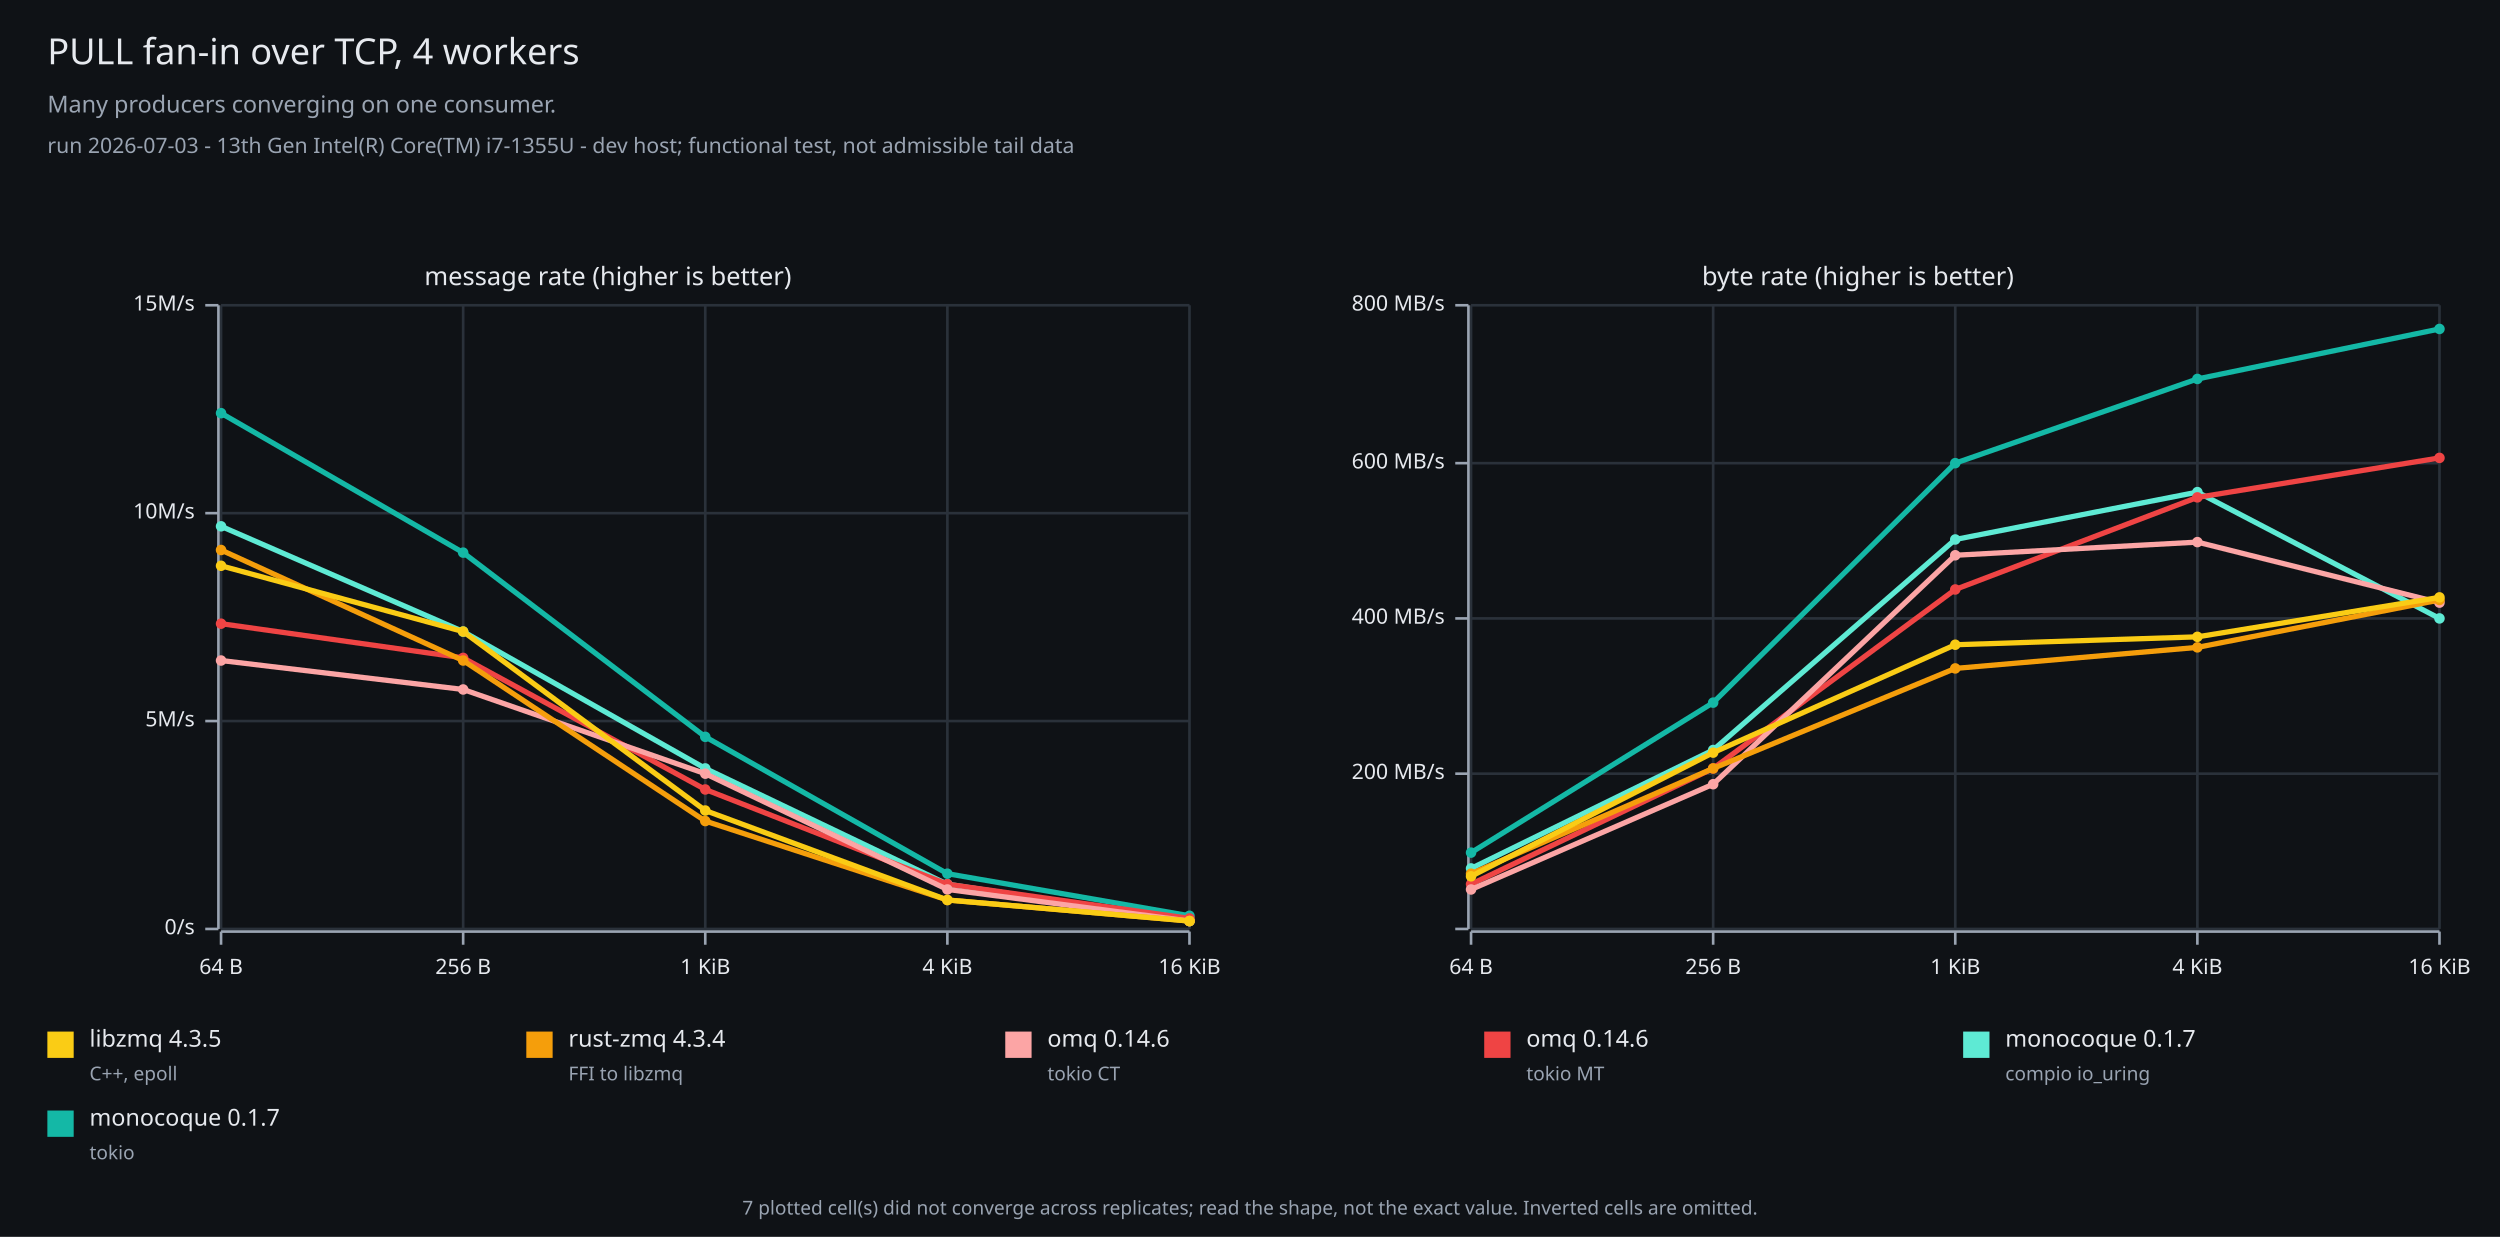
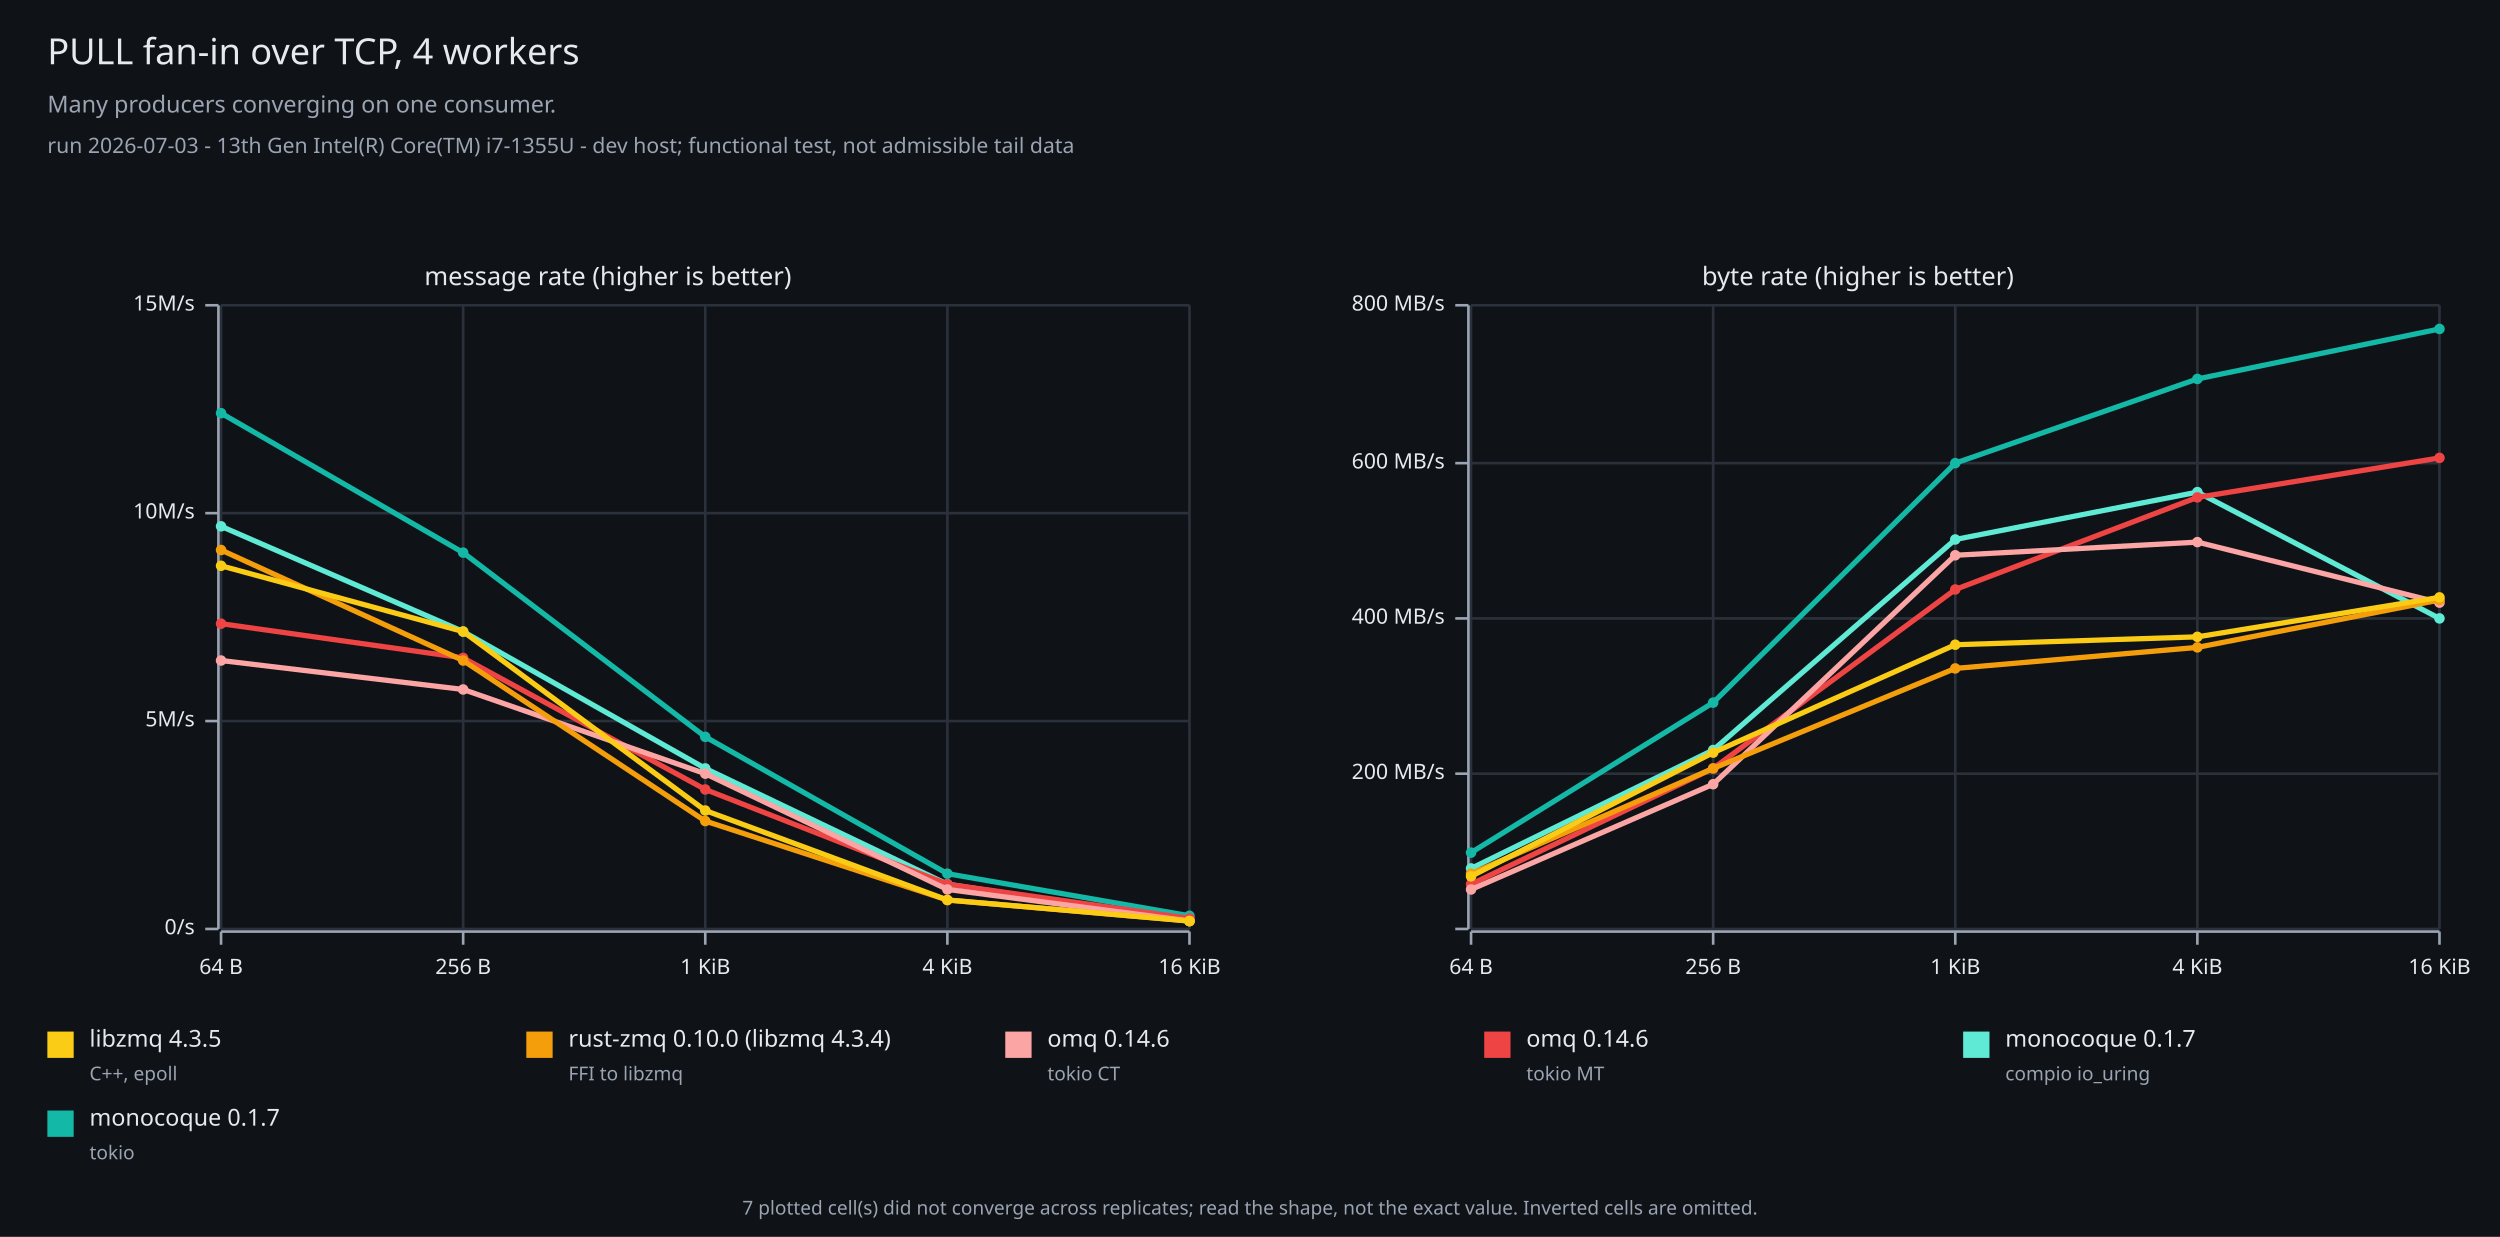
<svg xmlns="http://www.w3.org/2000/svg" width="950" height="470" viewBox="0 0 950 470">
  <rect x="0" y="0" width="950" height="470" opacity="1" fill="#0F1216" stroke="none" />
  <text x="18" y="14" dy="0.76em" text-anchor="start" font-family="sans-serif" font-size="13.71" opacity="1" fill="#E6E9EE">
PULL fan-in over TCP, 4 workers
</text>
  <text x="18" y="36" dy="0.76em" text-anchor="start" font-family="sans-serif" font-size="8.871" opacity="1" fill="#9AA4B2">
Many producers converging on one consumer.
</text>
  <text x="18" y="52" dy="0.76em" text-anchor="start" font-family="sans-serif" font-size="8.065" opacity="1" fill="#9AA4B2">
run 2026-07-03 - 13th Gen Intel(R) Core(TM) i7-1355U - dev host; functional test, not admissible tail data
</text>
  <text x="231" y="101" dy="0.76em" text-anchor="middle" font-family="sans-serif" font-size="9.677" opacity="1" fill="#E6E9EE">
message rate (higher is better)
</text>
  <line opacity="1" stroke="#2A313A" stroke-width="1" x1="84" y1="353" x2="84" y2="116" />
  <line opacity="1" stroke="#2A313A" stroke-width="1" x1="176" y1="353" x2="176" y2="116" />
  <line opacity="1" stroke="#2A313A" stroke-width="1" x1="268" y1="353" x2="268" y2="116" />
  <line opacity="1" stroke="#2A313A" stroke-width="1" x1="360" y1="353" x2="360" y2="116" />
  <line opacity="1" stroke="#2A313A" stroke-width="1" x1="452" y1="353" x2="452" y2="116" />
  <line opacity="1" stroke="#2A313A" stroke-width="1" x1="84" y1="353" x2="452" y2="353" />
  <line opacity="1" stroke="#2A313A" stroke-width="1" x1="84" y1="274" x2="452" y2="274" />
  <line opacity="1" stroke="#2A313A" stroke-width="1" x1="84" y1="195" x2="452" y2="195" />
  <line opacity="1" stroke="#2A313A" stroke-width="1" x1="84" y1="116" x2="452" y2="116" />
  <polyline fill="none" opacity="1" stroke="#9AA4B2" stroke-width="1" points="83,116 83,353 " />
  <text x="74" y="353" dy="0.5ex" text-anchor="end" font-family="sans-serif" font-size="8.065" opacity="1" fill="#E6E9EE">
0/s
</text>
  <polyline fill="none" opacity="1" stroke="#9AA4B2" stroke-width="1" points="78,353 83,353 " />
  <text x="74" y="274" dy="0.5ex" text-anchor="end" font-family="sans-serif" font-size="8.065" opacity="1" fill="#E6E9EE">
5M/s
</text>
  <polyline fill="none" opacity="1" stroke="#9AA4B2" stroke-width="1" points="78,274 83,274 " />
  <text x="74" y="195" dy="0.5ex" text-anchor="end" font-family="sans-serif" font-size="8.065" opacity="1" fill="#E6E9EE">
10M/s
</text>
  <polyline fill="none" opacity="1" stroke="#9AA4B2" stroke-width="1" points="78,195 83,195 " />
  <text x="74" y="116" dy="0.5ex" text-anchor="end" font-family="sans-serif" font-size="8.065" opacity="1" fill="#E6E9EE">
15M/s
</text>
  <polyline fill="none" opacity="1" stroke="#9AA4B2" stroke-width="1" points="78,116 83,116 " />
  <polyline fill="none" opacity="1" stroke="#9AA4B2" stroke-width="1" points="84,354 452,354 " />
  <text x="84" y="364" dy="0.76em" text-anchor="middle" font-family="sans-serif" font-size="8.065" opacity="1" fill="#E6E9EE">
64 B
</text>
  <polyline fill="none" opacity="1" stroke="#9AA4B2" stroke-width="1" points="84,354 84,359 " />
  <text x="176" y="364" dy="0.76em" text-anchor="middle" font-family="sans-serif" font-size="8.065" opacity="1" fill="#E6E9EE">
256 B
</text>
  <polyline fill="none" opacity="1" stroke="#9AA4B2" stroke-width="1" points="176,354 176,359 " />
  <text x="268" y="364" dy="0.76em" text-anchor="middle" font-family="sans-serif" font-size="8.065" opacity="1" fill="#E6E9EE">
1 KiB
</text>
  <polyline fill="none" opacity="1" stroke="#9AA4B2" stroke-width="1" points="268,354 268,359 " />
  <text x="360" y="364" dy="0.76em" text-anchor="middle" font-family="sans-serif" font-size="8.065" opacity="1" fill="#E6E9EE">
4 KiB
</text>
  <polyline fill="none" opacity="1" stroke="#9AA4B2" stroke-width="1" points="360,354 360,359 " />
  <text x="452" y="364" dy="0.76em" text-anchor="middle" font-family="sans-serif" font-size="8.065" opacity="1" fill="#E6E9EE">
16 KiB
</text>
  <polyline fill="none" opacity="1" stroke="#9AA4B2" stroke-width="1" points="452,354 452,359 " />
  <polyline fill="none" opacity="1" stroke="#14B8A6" stroke-width="2" points="84,157 176,210 268,280 360,332 452,348 " />
  <circle cx="84" cy="157" r="2" opacity="1" fill="#14B8A6" stroke="none" stroke-width="1" />
  <circle cx="176" cy="210" r="2" opacity="1" fill="#14B8A6" stroke="none" stroke-width="1" />
  <circle cx="268" cy="280" r="2" opacity="1" fill="#14B8A6" stroke="none" stroke-width="1" />
  <circle cx="360" cy="332" r="2" opacity="1" fill="#14B8A6" stroke="none" stroke-width="1" />
  <circle cx="452" cy="348" r="2" opacity="1" fill="#14B8A6" stroke="none" stroke-width="1" />
  <polyline fill="none" opacity="1" stroke="#5EEAD4" stroke-width="2" points="84,200 176,240 268,292 360,336 452,350 " />
  <circle cx="84" cy="200" r="2" opacity="1" fill="#5EEAD4" stroke="none" stroke-width="1" />
  <circle cx="176" cy="240" r="2" opacity="1" fill="#5EEAD4" stroke="none" stroke-width="1" />
  <circle cx="268" cy="292" r="2" opacity="1" fill="#5EEAD4" stroke="none" stroke-width="1" />
  <circle cx="360" cy="336" r="2" opacity="1" fill="#5EEAD4" stroke="none" stroke-width="1" />
  <circle cx="452" cy="350" r="2" opacity="1" fill="#5EEAD4" stroke="none" stroke-width="1" />
  <polyline fill="none" opacity="1" stroke="#EF4444" stroke-width="2" points="84,237 176,250 268,300 360,336 452,349 " />
  <circle cx="84" cy="237" r="2" opacity="1" fill="#EF4444" stroke="none" stroke-width="1" />
  <circle cx="176" cy="250" r="2" opacity="1" fill="#EF4444" stroke="none" stroke-width="1" />
  <circle cx="268" cy="300" r="2" opacity="1" fill="#EF4444" stroke="none" stroke-width="1" />
  <circle cx="360" cy="336" r="2" opacity="1" fill="#EF4444" stroke="none" stroke-width="1" />
  <circle cx="452" cy="349" r="2" opacity="1" fill="#EF4444" stroke="none" stroke-width="1" />
  <polyline fill="none" opacity="1" stroke="#FCA5A5" stroke-width="2" points="84,251 176,262 268,294 360,338 452,350 " />
  <circle cx="84" cy="251" r="2" opacity="1" fill="#FCA5A5" stroke="none" stroke-width="1" />
  <circle cx="176" cy="262" r="2" opacity="1" fill="#FCA5A5" stroke="none" stroke-width="1" />
  <circle cx="268" cy="294" r="2" opacity="1" fill="#FCA5A5" stroke="none" stroke-width="1" />
  <circle cx="360" cy="338" r="2" opacity="1" fill="#FCA5A5" stroke="none" stroke-width="1" />
  <circle cx="452" cy="350" r="2" opacity="1" fill="#FCA5A5" stroke="none" stroke-width="1" />
  <polyline fill="none" opacity="1" stroke="#F59E0B" stroke-width="2" points="84,209 176,251 268,312 360,342 452,350 " />
  <circle cx="84" cy="209" r="2" opacity="1" fill="#F59E0B" stroke="none" stroke-width="1" />
  <circle cx="176" cy="251" r="2" opacity="1" fill="#F59E0B" stroke="none" stroke-width="1" />
  <circle cx="268" cy="312" r="2" opacity="1" fill="#F59E0B" stroke="none" stroke-width="1" />
  <circle cx="360" cy="342" r="2" opacity="1" fill="#F59E0B" stroke="none" stroke-width="1" />
  <circle cx="452" cy="350" r="2" opacity="1" fill="#F59E0B" stroke="none" stroke-width="1" />
  <polyline fill="none" opacity="1" stroke="#FACC15" stroke-width="2" points="84,215 176,240 268,308 360,342 452,350 " />
  <circle cx="84" cy="215" r="2" opacity="1" fill="#FACC15" stroke="none" stroke-width="1" />
  <circle cx="176" cy="240" r="2" opacity="1" fill="#FACC15" stroke="none" stroke-width="1" />
  <circle cx="268" cy="308" r="2" opacity="1" fill="#FACC15" stroke="none" stroke-width="1" />
  <circle cx="360" cy="342" r="2" opacity="1" fill="#FACC15" stroke="none" stroke-width="1" />
  <circle cx="452" cy="350" r="2" opacity="1" fill="#FACC15" stroke="none" stroke-width="1" />
  <text x="706" y="101" dy="0.76em" text-anchor="middle" font-family="sans-serif" font-size="9.677" opacity="1" fill="#E6E9EE">
byte rate (higher is better)
</text>
  <line opacity="1" stroke="#2A313A" stroke-width="1" x1="559" y1="353" x2="559" y2="116" />
  <line opacity="1" stroke="#2A313A" stroke-width="1" x1="651" y1="353" x2="651" y2="116" />
  <line opacity="1" stroke="#2A313A" stroke-width="1" x1="743" y1="353" x2="743" y2="116" />
  <line opacity="1" stroke="#2A313A" stroke-width="1" x1="835" y1="353" x2="835" y2="116" />
  <line opacity="1" stroke="#2A313A" stroke-width="1" x1="927" y1="353" x2="927" y2="116" />
  <line opacity="1" stroke="#2A313A" stroke-width="1" x1="559" y1="353" x2="927" y2="353" />
  <line opacity="1" stroke="#2A313A" stroke-width="1" x1="559" y1="294" x2="927" y2="294" />
  <line opacity="1" stroke="#2A313A" stroke-width="1" x1="559" y1="235" x2="927" y2="235" />
  <line opacity="1" stroke="#2A313A" stroke-width="1" x1="559" y1="176" x2="927" y2="176" />
  <line opacity="1" stroke="#2A313A" stroke-width="1" x1="559" y1="116" x2="927" y2="116" />
  <polyline fill="none" opacity="1" stroke="#9AA4B2" stroke-width="1" points="558,116 558,353 " />
  <text x="549" y="353" dy="0.5ex" text-anchor="end" font-family="sans-serif" font-size="8.065" opacity="1" fill="#E6E9EE">

</text>
  <polyline fill="none" opacity="1" stroke="#9AA4B2" stroke-width="1" points="553,353 558,353 " />
  <text x="549" y="294" dy="0.5ex" text-anchor="end" font-family="sans-serif" font-size="8.065" opacity="1" fill="#E6E9EE">
200 MB/s
</text>
  <polyline fill="none" opacity="1" stroke="#9AA4B2" stroke-width="1" points="553,294 558,294 " />
  <text x="549" y="235" dy="0.5ex" text-anchor="end" font-family="sans-serif" font-size="8.065" opacity="1" fill="#E6E9EE">
400 MB/s
</text>
  <polyline fill="none" opacity="1" stroke="#9AA4B2" stroke-width="1" points="553,235 558,235 " />
  <text x="549" y="176" dy="0.5ex" text-anchor="end" font-family="sans-serif" font-size="8.065" opacity="1" fill="#E6E9EE">
600 MB/s
</text>
  <polyline fill="none" opacity="1" stroke="#9AA4B2" stroke-width="1" points="553,176 558,176 " />
  <text x="549" y="116" dy="0.5ex" text-anchor="end" font-family="sans-serif" font-size="8.065" opacity="1" fill="#E6E9EE">
800 MB/s
</text>
  <polyline fill="none" opacity="1" stroke="#9AA4B2" stroke-width="1" points="553,116 558,116 " />
  <polyline fill="none" opacity="1" stroke="#9AA4B2" stroke-width="1" points="559,354 927,354 " />
  <text x="559" y="364" dy="0.76em" text-anchor="middle" font-family="sans-serif" font-size="8.065" opacity="1" fill="#E6E9EE">
64 B
</text>
  <polyline fill="none" opacity="1" stroke="#9AA4B2" stroke-width="1" points="559,354 559,359 " />
  <text x="651" y="364" dy="0.76em" text-anchor="middle" font-family="sans-serif" font-size="8.065" opacity="1" fill="#E6E9EE">
256 B
</text>
  <polyline fill="none" opacity="1" stroke="#9AA4B2" stroke-width="1" points="651,354 651,359 " />
  <text x="743" y="364" dy="0.76em" text-anchor="middle" font-family="sans-serif" font-size="8.065" opacity="1" fill="#E6E9EE">
1 KiB
</text>
  <polyline fill="none" opacity="1" stroke="#9AA4B2" stroke-width="1" points="743,354 743,359 " />
  <text x="835" y="364" dy="0.76em" text-anchor="middle" font-family="sans-serif" font-size="8.065" opacity="1" fill="#E6E9EE">
4 KiB
</text>
  <polyline fill="none" opacity="1" stroke="#9AA4B2" stroke-width="1" points="835,354 835,359 " />
  <text x="927" y="364" dy="0.76em" text-anchor="middle" font-family="sans-serif" font-size="8.065" opacity="1" fill="#E6E9EE">
16 KiB
</text>
  <polyline fill="none" opacity="1" stroke="#9AA4B2" stroke-width="1" points="927,354 927,359 " />
  <polyline fill="none" opacity="1" stroke="#14B8A6" stroke-width="2" points="559,324 651,267 743,176 835,144 927,125 " />
  <circle cx="559" cy="324" r="2" opacity="1" fill="#14B8A6" stroke="none" stroke-width="1" />
  <circle cx="651" cy="267" r="2" opacity="1" fill="#14B8A6" stroke="none" stroke-width="1" />
  <circle cx="743" cy="176" r="2" opacity="1" fill="#14B8A6" stroke="none" stroke-width="1" />
  <circle cx="835" cy="144" r="2" opacity="1" fill="#14B8A6" stroke="none" stroke-width="1" />
  <circle cx="927" cy="125" r="2" opacity="1" fill="#14B8A6" stroke="none" stroke-width="1" />
  <polyline fill="none" opacity="1" stroke="#5EEAD4" stroke-width="2" points="559,330 651,285 743,205 835,187 927,235 " />
  <circle cx="559" cy="330" r="2" opacity="1" fill="#5EEAD4" stroke="none" stroke-width="1" />
  <circle cx="651" cy="285" r="2" opacity="1" fill="#5EEAD4" stroke="none" stroke-width="1" />
  <circle cx="743" cy="205" r="2" opacity="1" fill="#5EEAD4" stroke="none" stroke-width="1" />
  <circle cx="835" cy="187" r="2" opacity="1" fill="#5EEAD4" stroke="none" stroke-width="1" />
  <circle cx="927" cy="235" r="2" opacity="1" fill="#5EEAD4" stroke="none" stroke-width="1" />
  <polyline fill="none" opacity="1" stroke="#EF4444" stroke-width="2" points="559,336 651,292 743,224 835,189 927,174 " />
  <circle cx="559" cy="336" r="2" opacity="1" fill="#EF4444" stroke="none" stroke-width="1" />
  <circle cx="651" cy="292" r="2" opacity="1" fill="#EF4444" stroke="none" stroke-width="1" />
  <circle cx="743" cy="224" r="2" opacity="1" fill="#EF4444" stroke="none" stroke-width="1" />
  <circle cx="835" cy="189" r="2" opacity="1" fill="#EF4444" stroke="none" stroke-width="1" />
  <circle cx="927" cy="174" r="2" opacity="1" fill="#EF4444" stroke="none" stroke-width="1" />
  <polyline fill="none" opacity="1" stroke="#FCA5A5" stroke-width="2" points="559,338 651,298 743,211 835,206 927,229 " />
  <circle cx="559" cy="338" r="2" opacity="1" fill="#FCA5A5" stroke="none" stroke-width="1" />
  <circle cx="651" cy="298" r="2" opacity="1" fill="#FCA5A5" stroke="none" stroke-width="1" />
  <circle cx="743" cy="211" r="2" opacity="1" fill="#FCA5A5" stroke="none" stroke-width="1" />
  <circle cx="835" cy="206" r="2" opacity="1" fill="#FCA5A5" stroke="none" stroke-width="1" />
  <circle cx="927" cy="229" r="2" opacity="1" fill="#FCA5A5" stroke="none" stroke-width="1" />
  <polyline fill="none" opacity="1" stroke="#F59E0B" stroke-width="2" points="559,332 651,292 743,254 835,246 927,228 " />
  <circle cx="559" cy="332" r="2" opacity="1" fill="#F59E0B" stroke="none" stroke-width="1" />
  <circle cx="651" cy="292" r="2" opacity="1" fill="#F59E0B" stroke="none" stroke-width="1" />
  <circle cx="743" cy="254" r="2" opacity="1" fill="#F59E0B" stroke="none" stroke-width="1" />
  <circle cx="835" cy="246" r="2" opacity="1" fill="#F59E0B" stroke="none" stroke-width="1" />
  <circle cx="927" cy="228" r="2" opacity="1" fill="#F59E0B" stroke="none" stroke-width="1" />
  <polyline fill="none" opacity="1" stroke="#FACC15" stroke-width="2" points="559,333 651,286 743,245 835,242 927,227 " />
  <circle cx="559" cy="333" r="2" opacity="1" fill="#FACC15" stroke="none" stroke-width="1" />
  <circle cx="651" cy="286" r="2" opacity="1" fill="#FACC15" stroke="none" stroke-width="1" />
  <circle cx="743" cy="245" r="2" opacity="1" fill="#FACC15" stroke="none" stroke-width="1" />
  <circle cx="835" cy="242" r="2" opacity="1" fill="#FACC15" stroke="none" stroke-width="1" />
  <circle cx="927" cy="227" r="2" opacity="1" fill="#FACC15" stroke="none" stroke-width="1" />
  <rect x="18" y="392" width="10" height="10" opacity="1" fill="#FACC15" stroke="none" />
  <text x="34" y="391" dy="0.76em" text-anchor="start" font-family="sans-serif" font-size="8.871" opacity="1" fill="#E6E9EE">
libzmq 4.3.5
</text>
  <text x="34" y="405" dy="0.76em" text-anchor="start" font-family="sans-serif" font-size="7.258" opacity="1" fill="#9AA4B2">
C++, epoll
</text>
  <rect x="200" y="392" width="10" height="10" opacity="1" fill="#F59E0B" stroke="none" />
  <text x="216" y="391" dy="0.76em" text-anchor="start" font-family="sans-serif" font-size="8.871" opacity="1" fill="#E6E9EE">
- rust-zmq 4.3.4
+ rust-zmq 0.10.0 (libzmq 4.3.4)
</text>
  <text x="216" y="405" dy="0.76em" text-anchor="start" font-family="sans-serif" font-size="7.258" opacity="1" fill="#9AA4B2">
FFI to libzmq
</text>
  <rect x="382" y="392" width="10" height="10" opacity="1" fill="#FCA5A5" stroke="none" />
  <text x="398" y="391" dy="0.76em" text-anchor="start" font-family="sans-serif" font-size="8.871" opacity="1" fill="#E6E9EE">
omq 0.14.6
</text>
  <text x="398" y="405" dy="0.76em" text-anchor="start" font-family="sans-serif" font-size="7.258" opacity="1" fill="#9AA4B2">
tokio CT
</text>
  <rect x="564" y="392" width="10" height="10" opacity="1" fill="#EF4444" stroke="none" />
  <text x="580" y="391" dy="0.76em" text-anchor="start" font-family="sans-serif" font-size="8.871" opacity="1" fill="#E6E9EE">
omq 0.14.6
</text>
  <text x="580" y="405" dy="0.76em" text-anchor="start" font-family="sans-serif" font-size="7.258" opacity="1" fill="#9AA4B2">
tokio MT
</text>
  <rect x="746" y="392" width="10" height="10" opacity="1" fill="#5EEAD4" stroke="none" />
  <text x="762" y="391" dy="0.76em" text-anchor="start" font-family="sans-serif" font-size="8.871" opacity="1" fill="#E6E9EE">
monocoque 0.1.7
</text>
  <text x="762" y="405" dy="0.76em" text-anchor="start" font-family="sans-serif" font-size="7.258" opacity="1" fill="#9AA4B2">
compio io_uring
</text>
  <rect x="18" y="422" width="10" height="10" opacity="1" fill="#14B8A6" stroke="none" />
  <text x="34" y="421" dy="0.76em" text-anchor="start" font-family="sans-serif" font-size="8.871" opacity="1" fill="#E6E9EE">
monocoque 0.1.7
</text>
  <text x="34" y="435" dy="0.76em" text-anchor="start" font-family="sans-serif" font-size="7.258" opacity="1" fill="#9AA4B2">
tokio
</text>
  <text x="475" y="456" dy="0.76em" text-anchor="middle" font-family="sans-serif" font-size="7.258" opacity="1" fill="#9AA4B2">
7 plotted cell(s) did not converge across replicates; read the shape, not the exact value. Inverted cells are omitted.
</text>
</svg>
